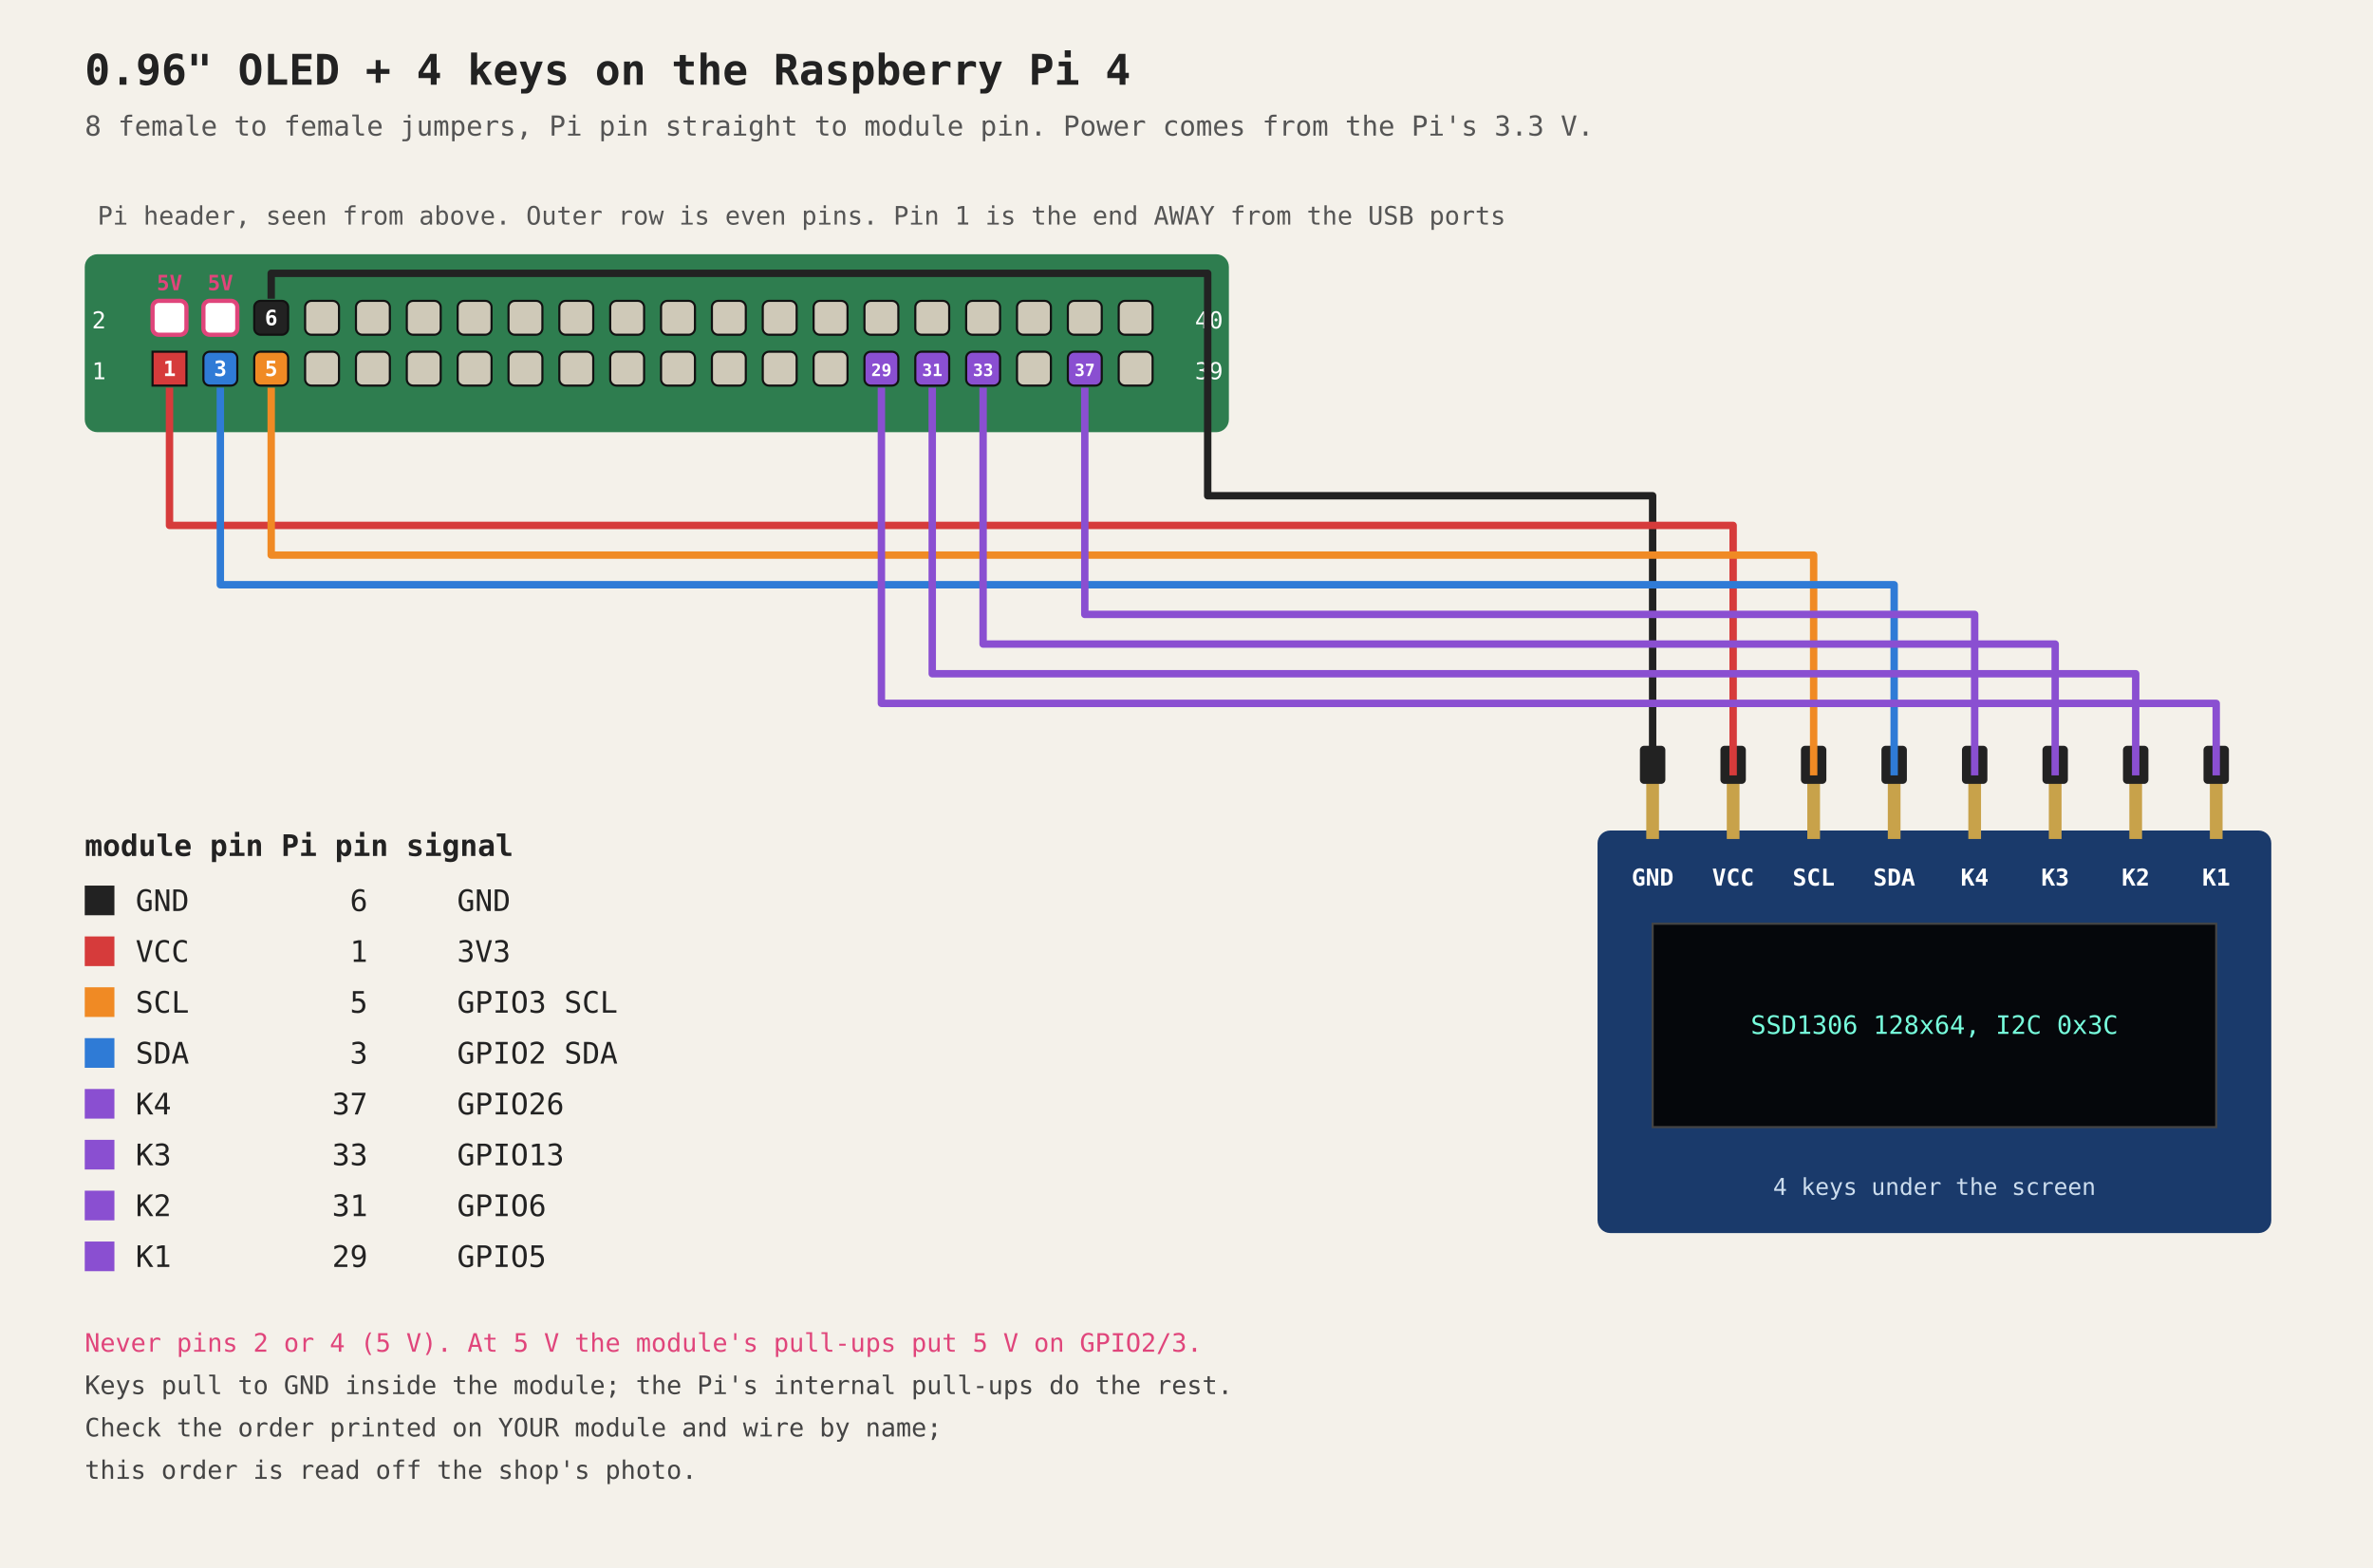
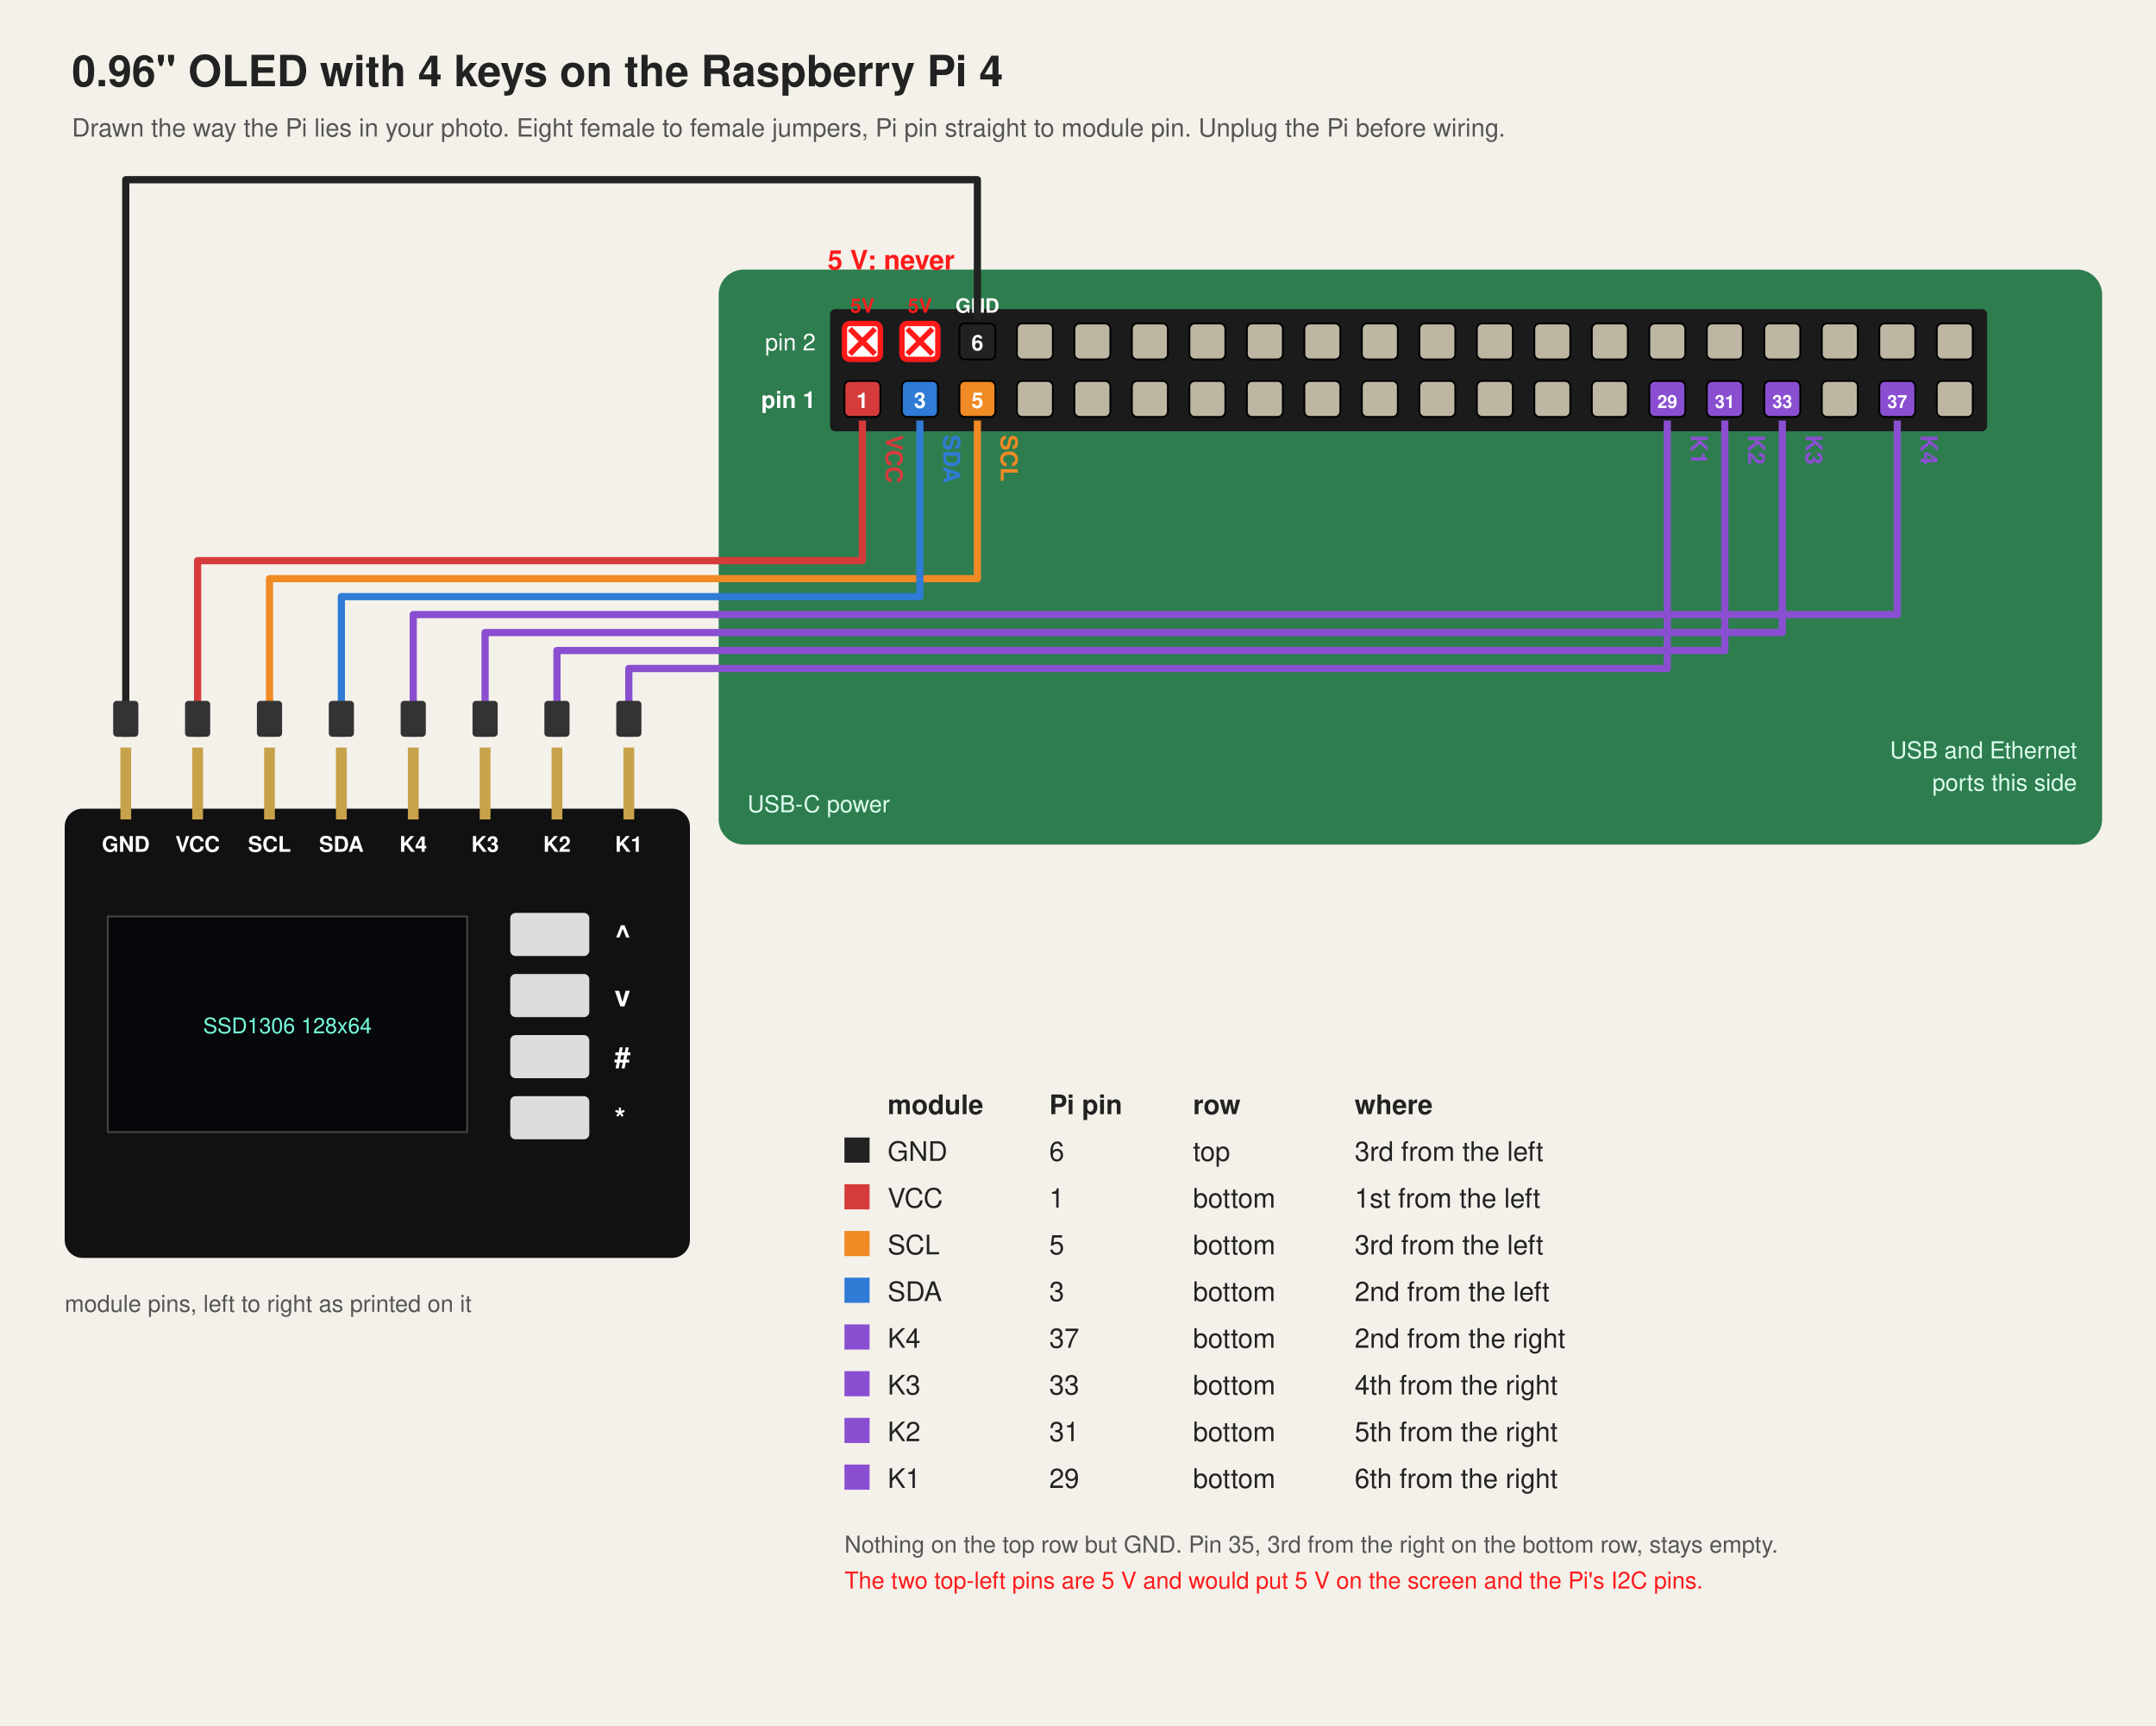
- <svg xmlns="http://www.w3.org/2000/svg" width="1120" height="740" viewBox="0 0 1120 740" font-family="ui-monospace, Menlo, monospace">
+ <svg xmlns="http://www.w3.org/2000/svg" width="1200" height="960" viewBox="0 0 1200 960" font-family="Helvetica, Arial, sans-serif">
  <rect width="100%" height="100%" fill="#f4f1ea" />
-   <text x="40" y="40" font-size="20" font-weight="700" fill="#222">0.96" OLED + 4 keys on the Raspberry Pi 4</text>
-   <text x="40" y="64" font-size="13" fill="#555">8 female to female jumpers, Pi pin straight to module pin. Power comes from the Pi's 3.3 V.</text>
-   <rect x="40" y="120" width="540" height="84" rx="6" fill="#2e7d4f" />
-   <text x="46" y="106" font-size="12" fill="#555">Pi header, seen from above. Outer row is even pins. Pin 1 is the end AWAY from the USB ports</text>
-   <rect x="72" y="166" width="16" height="16" rx="0" fill="#d63b3b" stroke="#111" stroke-width="1" />
-   <text x="80" y="177.5" font-size="10" text-anchor="middle" fill="#fff" font-weight="700">1</text>
-   <rect x="72" y="142" width="16" height="16" rx="3" fill="#fff" stroke="#e0457b" stroke-width="2" />
-   <text x="80" y="137" font-size="10" text-anchor="middle" fill="#e0457b" font-weight="700">5V</text>
-   <rect x="96" y="166" width="16" height="16" rx="3" fill="#2f7bd6" stroke="#111" stroke-width="1" />
-   <text x="104" y="177.5" font-size="10" text-anchor="middle" fill="#fff" font-weight="700">3</text>
-   <rect x="96" y="142" width="16" height="16" rx="3" fill="#fff" stroke="#e0457b" stroke-width="2" />
-   <text x="104" y="137" font-size="10" text-anchor="middle" fill="#e0457b" font-weight="700">5V</text>
-   <rect x="120" y="166" width="16" height="16" rx="3" fill="#f08a24" stroke="#111" stroke-width="1" />
-   <text x="128" y="177.5" font-size="10" text-anchor="middle" fill="#fff" font-weight="700">5</text>
-   <rect x="120" y="142" width="16" height="16" rx="3" fill="#222" stroke="#111" stroke-width="1" />
-   <text x="128" y="153.5" font-size="10" text-anchor="middle" fill="#fff" font-weight="700">6</text>
-   <rect x="144" y="166" width="16" height="16" rx="3" fill="#cfc9b8" stroke="#111" stroke-width="1" />
-   <rect x="144" y="142" width="16" height="16" rx="3" fill="#cfc9b8" stroke="#111" stroke-width="1" />
-   <rect x="168" y="166" width="16" height="16" rx="3" fill="#cfc9b8" stroke="#111" stroke-width="1" />
-   <rect x="168" y="142" width="16" height="16" rx="3" fill="#cfc9b8" stroke="#111" stroke-width="1" />
-   <rect x="192" y="166" width="16" height="16" rx="3" fill="#cfc9b8" stroke="#111" stroke-width="1" />
-   <rect x="192" y="142" width="16" height="16" rx="3" fill="#cfc9b8" stroke="#111" stroke-width="1" />
-   <rect x="216" y="166" width="16" height="16" rx="3" fill="#cfc9b8" stroke="#111" stroke-width="1" />
-   <rect x="216" y="142" width="16" height="16" rx="3" fill="#cfc9b8" stroke="#111" stroke-width="1" />
-   <rect x="240" y="166" width="16" height="16" rx="3" fill="#cfc9b8" stroke="#111" stroke-width="1" />
-   <rect x="240" y="142" width="16" height="16" rx="3" fill="#cfc9b8" stroke="#111" stroke-width="1" />
-   <rect x="264" y="166" width="16" height="16" rx="3" fill="#cfc9b8" stroke="#111" stroke-width="1" />
-   <rect x="264" y="142" width="16" height="16" rx="3" fill="#cfc9b8" stroke="#111" stroke-width="1" />
-   <rect x="288" y="166" width="16" height="16" rx="3" fill="#cfc9b8" stroke="#111" stroke-width="1" />
-   <rect x="288" y="142" width="16" height="16" rx="3" fill="#cfc9b8" stroke="#111" stroke-width="1" />
-   <rect x="312" y="166" width="16" height="16" rx="3" fill="#cfc9b8" stroke="#111" stroke-width="1" />
-   <rect x="312" y="142" width="16" height="16" rx="3" fill="#cfc9b8" stroke="#111" stroke-width="1" />
-   <rect x="336" y="166" width="16" height="16" rx="3" fill="#cfc9b8" stroke="#111" stroke-width="1" />
-   <rect x="336" y="142" width="16" height="16" rx="3" fill="#cfc9b8" stroke="#111" stroke-width="1" />
-   <rect x="360" y="166" width="16" height="16" rx="3" fill="#cfc9b8" stroke="#111" stroke-width="1" />
-   <rect x="360" y="142" width="16" height="16" rx="3" fill="#cfc9b8" stroke="#111" stroke-width="1" />
-   <rect x="384" y="166" width="16" height="16" rx="3" fill="#cfc9b8" stroke="#111" stroke-width="1" />
-   <rect x="384" y="142" width="16" height="16" rx="3" fill="#cfc9b8" stroke="#111" stroke-width="1" />
-   <rect x="408" y="166" width="16" height="16" rx="3" fill="#8a4fd1" stroke="#111" stroke-width="1" />
-   <text x="416" y="177.5" font-size="8" text-anchor="middle" fill="#fff" font-weight="700">29</text>
-   <rect x="408" y="142" width="16" height="16" rx="3" fill="#cfc9b8" stroke="#111" stroke-width="1" />
-   <rect x="432" y="166" width="16" height="16" rx="3" fill="#8a4fd1" stroke="#111" stroke-width="1" />
-   <text x="440" y="177.5" font-size="8" text-anchor="middle" fill="#fff" font-weight="700">31</text>
-   <rect x="432" y="142" width="16" height="16" rx="3" fill="#cfc9b8" stroke="#111" stroke-width="1" />
-   <rect x="456" y="166" width="16" height="16" rx="3" fill="#8a4fd1" stroke="#111" stroke-width="1" />
-   <text x="464" y="177.5" font-size="8" text-anchor="middle" fill="#fff" font-weight="700">33</text>
-   <rect x="456" y="142" width="16" height="16" rx="3" fill="#cfc9b8" stroke="#111" stroke-width="1" />
-   <rect x="480" y="166" width="16" height="16" rx="3" fill="#cfc9b8" stroke="#111" stroke-width="1" />
-   <rect x="480" y="142" width="16" height="16" rx="3" fill="#cfc9b8" stroke="#111" stroke-width="1" />
-   <rect x="504" y="166" width="16" height="16" rx="3" fill="#8a4fd1" stroke="#111" stroke-width="1" />
-   <text x="512" y="177.5" font-size="8" text-anchor="middle" fill="#fff" font-weight="700">37</text>
-   <rect x="504" y="142" width="16" height="16" rx="3" fill="#cfc9b8" stroke="#111" stroke-width="1" />
-   <rect x="528" y="166" width="16" height="16" rx="3" fill="#cfc9b8" stroke="#111" stroke-width="1" />
-   <rect x="528" y="142" width="16" height="16" rx="3" fill="#cfc9b8" stroke="#111" stroke-width="1" />
-   <text x="50" y="179" font-size="11" fill="#fff" text-anchor="end">1</text>
-   <text x="50" y="155" font-size="11" fill="#fff" text-anchor="end">2</text>
-   <text x="564" y="179" font-size="11" fill="#fff">39</text>
-   <text x="564" y="155" font-size="11" fill="#fff">40</text>
-   <rect x="754" y="392" width="318" height="190" rx="6" fill="#1a3a6b" />
-   <rect x="780" y="436" width="266" height="96" fill="#05070b" stroke="#444" />
-   <text x="913" y="488" font-size="12" fill="#7fd" text-anchor="middle">SSD1306 128x64, I2C 0x3C</text>
-   <rect x="777" y="368" width="6" height="28" fill="#c8a24a" />
-   <text x="780" y="418" font-size="11" fill="#fff" text-anchor="middle" font-weight="700">GND</text>
-   <rect x="815" y="368" width="6" height="28" fill="#c8a24a" />
-   <text x="818" y="418" font-size="11" fill="#fff" text-anchor="middle" font-weight="700">VCC</text>
-   <rect x="853" y="368" width="6" height="28" fill="#c8a24a" />
-   <text x="856" y="418" font-size="11" fill="#fff" text-anchor="middle" font-weight="700">SCL</text>
-   <rect x="891" y="368" width="6" height="28" fill="#c8a24a" />
-   <text x="894" y="418" font-size="11" fill="#fff" text-anchor="middle" font-weight="700">SDA</text>
-   <rect x="929" y="368" width="6" height="28" fill="#c8a24a" />
-   <text x="932" y="418" font-size="11" fill="#fff" text-anchor="middle" font-weight="700">K4</text>
-   <rect x="967" y="368" width="6" height="28" fill="#c8a24a" />
-   <text x="970" y="418" font-size="11" fill="#fff" text-anchor="middle" font-weight="700">K3</text>
-   <rect x="1005" y="368" width="6" height="28" fill="#c8a24a" />
-   <text x="1008" y="418" font-size="11" fill="#fff" text-anchor="middle" font-weight="700">K2</text>
-   <rect x="1043" y="368" width="6" height="28" fill="#c8a24a" />
-   <text x="1046" y="418" font-size="11" fill="#fff" text-anchor="middle" font-weight="700">K1</text>
-   <text x="913" y="564" font-size="11" fill="#cde" text-anchor="middle">4 keys under the screen</text>
-   <rect x="774" y="352" width="12" height="18" rx="2" fill="#222" />
-   <path d="M128 141 L128 129 L570 129 L570 234 L780 234 L780 366" fill="none" stroke="#222" stroke-width="3.5" stroke-linejoin="round" />
-   <rect x="812" y="352" width="12" height="18" rx="2" fill="#222" />
-   <path d="M80 183 L80 248 L818 248 L818 366" fill="none" stroke="#d63b3b" stroke-width="3.5" stroke-linejoin="round" />
-   <rect x="850" y="352" width="12" height="18" rx="2" fill="#222" />
-   <path d="M128 183 L128 262 L856 262 L856 366" fill="none" stroke="#f08a24" stroke-width="3.5" stroke-linejoin="round" />
-   <rect x="888" y="352" width="12" height="18" rx="2" fill="#222" />
-   <path d="M104 183 L104 276 L894 276 L894 366" fill="none" stroke="#2f7bd6" stroke-width="3.5" stroke-linejoin="round" />
-   <rect x="926" y="352" width="12" height="18" rx="2" fill="#222" />
-   <path d="M512 183 L512 290 L932 290 L932 366" fill="none" stroke="#8a4fd1" stroke-width="3.5" stroke-linejoin="round" />
-   <rect x="964" y="352" width="12" height="18" rx="2" fill="#222" />
-   <path d="M464 183 L464 304 L970 304 L970 366" fill="none" stroke="#8a4fd1" stroke-width="3.5" stroke-linejoin="round" />
-   <rect x="1002" y="352" width="12" height="18" rx="2" fill="#222" />
-   <path d="M440 183 L440 318 L1008 318 L1008 366" fill="none" stroke="#8a4fd1" stroke-width="3.5" stroke-linejoin="round" />
-   <rect x="1040" y="352" width="12" height="18" rx="2" fill="#222" />
-   <path d="M416 183 L416 332 L1046 332 L1046 366" fill="none" stroke="#8a4fd1" stroke-width="3.5" stroke-linejoin="round" />
-   <text x="40" y="404" font-size="14" font-weight="700" fill="#222">module pin   Pi pin   signal</text>
-   <rect x="40" y="418" width="14" height="14" fill="#222" />
-   <text x="64" y="430" font-size="14" fill="#222" xml:space="preserve">GND         6     GND</text>
-   <rect x="40" y="442" width="14" height="14" fill="#d63b3b" />
-   <text x="64" y="454" font-size="14" fill="#222" xml:space="preserve">VCC         1     3V3</text>
-   <rect x="40" y="466" width="14" height="14" fill="#f08a24" />
-   <text x="64" y="478" font-size="14" fill="#222" xml:space="preserve">SCL         5     GPIO3 SCL</text>
-   <rect x="40" y="490" width="14" height="14" fill="#2f7bd6" />
-   <text x="64" y="502" font-size="14" fill="#222" xml:space="preserve">SDA         3     GPIO2 SDA</text>
-   <rect x="40" y="514" width="14" height="14" fill="#8a4fd1" />
-   <text x="64" y="526" font-size="14" fill="#222" xml:space="preserve">K4         37     GPIO26</text>
-   <rect x="40" y="538" width="14" height="14" fill="#8a4fd1" />
-   <text x="64" y="550" font-size="14" fill="#222" xml:space="preserve">K3         33     GPIO13</text>
-   <rect x="40" y="562" width="14" height="14" fill="#8a4fd1" />
-   <text x="64" y="574" font-size="14" fill="#222" xml:space="preserve">K2         31     GPIO6</text>
-   <rect x="40" y="586" width="14" height="14" fill="#8a4fd1" />
-   <text x="64" y="598" font-size="14" fill="#222" xml:space="preserve">K1         29     GPIO5</text>
-   <text x="40" y="638" font-size="12" fill="#e0457b">Never pins 2 or 4 (5 V). At 5 V the module's pull-ups put 5 V on GPIO2/3.</text>
-   <text x="40" y="658" font-size="12" fill="#444">Keys pull to GND inside the module; the Pi's internal pull-ups do the rest.</text>
-   <text x="40" y="678" font-size="12" fill="#444">Check the order printed on YOUR module and wire by name;</text>
-   <text x="40" y="698" font-size="12" fill="#444">this order is read off the shop's photo.</text>
+   <text x="40" y="48" font-size="24" fill="#222" font-weight="700" text-anchor="start">0.96" OLED with 4 keys on the Raspberry Pi 4</text>
+   <text x="40" y="76" font-size="14" fill="#555" font-weight="400" text-anchor="start">Drawn the way the Pi lies in your photo. Eight female to female jumpers, Pi pin straight to module pin. Unplug the Pi before wiring.</text>
+   <rect x="400" y="150" width="770" height="320" rx="14" fill="#2e7d4f" />
+   <rect x="462" y="172" width="644" height="68" rx="3" fill="#1b1b1b" />
+   <text x="1156" y="422" font-size="13" fill="#dfe" font-weight="400" text-anchor="end">USB and Ethernet</text>
+   <text x="1156" y="440" font-size="13" fill="#dfe" font-weight="400" text-anchor="end">ports this side</text>
+   <text x="416" y="452" font-size="13" fill="#dfe" font-weight="400" text-anchor="start">USB-C power</text>
+   <rect x="470" y="212" width="20" height="20" rx="3" fill="#d63b3b" stroke="#000" stroke-width="1" />
+   <text x="480" y="227" font-size="12" fill="#fff" font-weight="700" text-anchor="middle">1</text>
+   <text x="493" y="242" font-size="13" fill="#d63b3b" font-weight="700" text-anchor="start" transform="rotate(90 493 242)">VCC</text>
+   <rect x="470" y="180" width="20" height="20" rx="3" fill="#fff" stroke="#ff1a1a" stroke-width="3" />
+   <g stroke="#ff1a1a" stroke-width="3">
+     <line x1="473" y1="183" x2="487" y2="197" />
+     <line x1="487" y1="183" x2="473" y2="197" />
+   </g>
+   <text x="480" y="174" font-size="11" fill="#ff1a1a" font-weight="700" text-anchor="middle">5V</text>
+   <rect x="502" y="212" width="20" height="20" rx="3" fill="#2f7bd6" stroke="#000" stroke-width="1" />
+   <text x="512" y="227" font-size="12" fill="#fff" font-weight="700" text-anchor="middle">3</text>
+   <text x="525" y="242" font-size="13" fill="#2f7bd6" font-weight="700" text-anchor="start" transform="rotate(90 525 242)">SDA</text>
+   <rect x="502" y="180" width="20" height="20" rx="3" fill="#fff" stroke="#ff1a1a" stroke-width="3" />
+   <g stroke="#ff1a1a" stroke-width="3">
+     <line x1="505" y1="183" x2="519" y2="197" />
+     <line x1="519" y1="183" x2="505" y2="197" />
+   </g>
+   <text x="512" y="174" font-size="11" fill="#ff1a1a" font-weight="700" text-anchor="middle">5V</text>
+   <rect x="534" y="212" width="20" height="20" rx="3" fill="#f08a24" stroke="#000" stroke-width="1" />
+   <text x="544" y="227" font-size="12" fill="#fff" font-weight="700" text-anchor="middle">5</text>
+   <text x="557" y="242" font-size="13" fill="#f08a24" font-weight="700" text-anchor="start" transform="rotate(90 557 242)">SCL</text>
+   <rect x="534" y="180" width="20" height="20" rx="3" fill="#222" stroke="#000" stroke-width="1" />
+   <text x="544" y="195" font-size="12" fill="#fff" font-weight="700" text-anchor="middle">6</text>
+   <text x="544" y="174" font-size="11" fill="#fff" font-weight="700" text-anchor="middle">GND</text>
+   <rect x="566" y="212" width="20" height="20" rx="3" fill="#bdb6a3" stroke="#000" stroke-width="1" />
+   <rect x="566" y="180" width="20" height="20" rx="3" fill="#bdb6a3" stroke="#000" stroke-width="1" />
+   <rect x="598" y="212" width="20" height="20" rx="3" fill="#bdb6a3" stroke="#000" stroke-width="1" />
+   <rect x="598" y="180" width="20" height="20" rx="3" fill="#bdb6a3" stroke="#000" stroke-width="1" />
+   <rect x="630" y="212" width="20" height="20" rx="3" fill="#bdb6a3" stroke="#000" stroke-width="1" />
+   <rect x="630" y="180" width="20" height="20" rx="3" fill="#bdb6a3" stroke="#000" stroke-width="1" />
+   <rect x="662" y="212" width="20" height="20" rx="3" fill="#bdb6a3" stroke="#000" stroke-width="1" />
+   <rect x="662" y="180" width="20" height="20" rx="3" fill="#bdb6a3" stroke="#000" stroke-width="1" />
+   <rect x="694" y="212" width="20" height="20" rx="3" fill="#bdb6a3" stroke="#000" stroke-width="1" />
+   <rect x="694" y="180" width="20" height="20" rx="3" fill="#bdb6a3" stroke="#000" stroke-width="1" />
+   <rect x="726" y="212" width="20" height="20" rx="3" fill="#bdb6a3" stroke="#000" stroke-width="1" />
+   <rect x="726" y="180" width="20" height="20" rx="3" fill="#bdb6a3" stroke="#000" stroke-width="1" />
+   <rect x="758" y="212" width="20" height="20" rx="3" fill="#bdb6a3" stroke="#000" stroke-width="1" />
+   <rect x="758" y="180" width="20" height="20" rx="3" fill="#bdb6a3" stroke="#000" stroke-width="1" />
+   <rect x="790" y="212" width="20" height="20" rx="3" fill="#bdb6a3" stroke="#000" stroke-width="1" />
+   <rect x="790" y="180" width="20" height="20" rx="3" fill="#bdb6a3" stroke="#000" stroke-width="1" />
+   <rect x="822" y="212" width="20" height="20" rx="3" fill="#bdb6a3" stroke="#000" stroke-width="1" />
+   <rect x="822" y="180" width="20" height="20" rx="3" fill="#bdb6a3" stroke="#000" stroke-width="1" />
+   <rect x="854" y="212" width="20" height="20" rx="3" fill="#bdb6a3" stroke="#000" stroke-width="1" />
+   <rect x="854" y="180" width="20" height="20" rx="3" fill="#bdb6a3" stroke="#000" stroke-width="1" />
+   <rect x="886" y="212" width="20" height="20" rx="3" fill="#bdb6a3" stroke="#000" stroke-width="1" />
+   <rect x="886" y="180" width="20" height="20" rx="3" fill="#bdb6a3" stroke="#000" stroke-width="1" />
+   <rect x="918" y="212" width="20" height="20" rx="3" fill="#8a4fd1" stroke="#000" stroke-width="1" />
+   <text x="928" y="227" font-size="10" fill="#fff" font-weight="700" text-anchor="middle">29</text>
+   <text x="941" y="242" font-size="13" fill="#8a4fd1" font-weight="700" text-anchor="start" transform="rotate(90 941 242)">K1</text>
+   <rect x="918" y="180" width="20" height="20" rx="3" fill="#bdb6a3" stroke="#000" stroke-width="1" />
+   <rect x="950" y="212" width="20" height="20" rx="3" fill="#8a4fd1" stroke="#000" stroke-width="1" />
+   <text x="960" y="227" font-size="10" fill="#fff" font-weight="700" text-anchor="middle">31</text>
+   <text x="973" y="242" font-size="13" fill="#8a4fd1" font-weight="700" text-anchor="start" transform="rotate(90 973 242)">K2</text>
+   <rect x="950" y="180" width="20" height="20" rx="3" fill="#bdb6a3" stroke="#000" stroke-width="1" />
+   <rect x="982" y="212" width="20" height="20" rx="3" fill="#8a4fd1" stroke="#000" stroke-width="1" />
+   <text x="992" y="227" font-size="10" fill="#fff" font-weight="700" text-anchor="middle">33</text>
+   <text x="1005" y="242" font-size="13" fill="#8a4fd1" font-weight="700" text-anchor="start" transform="rotate(90 1005 242)">K3</text>
+   <rect x="982" y="180" width="20" height="20" rx="3" fill="#bdb6a3" stroke="#000" stroke-width="1" />
+   <rect x="1014" y="212" width="20" height="20" rx="3" fill="#bdb6a3" stroke="#000" stroke-width="1" />
+   <rect x="1014" y="180" width="20" height="20" rx="3" fill="#bdb6a3" stroke="#000" stroke-width="1" />
+   <rect x="1046" y="212" width="20" height="20" rx="3" fill="#8a4fd1" stroke="#000" stroke-width="1" />
+   <text x="1056" y="227" font-size="10" fill="#fff" font-weight="700" text-anchor="middle">37</text>
+   <text x="1069" y="242" font-size="13" fill="#8a4fd1" font-weight="700" text-anchor="start" transform="rotate(90 1069 242)">K4</text>
+   <rect x="1046" y="180" width="20" height="20" rx="3" fill="#bdb6a3" stroke="#000" stroke-width="1" />
+   <rect x="1078" y="212" width="20" height="20" rx="3" fill="#bdb6a3" stroke="#000" stroke-width="1" />
+   <rect x="1078" y="180" width="20" height="20" rx="3" fill="#bdb6a3" stroke="#000" stroke-width="1" />
+   <text x="454" y="227" font-size="13" fill="#fff" font-weight="700" text-anchor="end">pin 1</text>
+   <text x="454" y="195" font-size="13" fill="#fff" font-weight="400" text-anchor="end">pin 2</text>
+   <text x="496" y="150" font-size="15" fill="#ff1a1a" font-weight="700" text-anchor="middle">5 V: never</text>
+   <rect x="36" y="450" width="348" height="250" rx="10" fill="#111" />
+   <rect x="60" y="510" width="200" height="120" fill="#05070b" stroke="#444" />
+   <text x="160" y="575" font-size="12" fill="#7fd" font-weight="400" text-anchor="middle">SSD1306 128x64</text>
+   <rect x="284" y="508" width="44" height="24" rx="3" fill="#ddd" />
+   <text x="342" y="526" font-size="16" fill="#fff" font-weight="700" text-anchor="start">^</text>
+   <rect x="284" y="542" width="44" height="24" rx="3" fill="#ddd" />
+   <text x="342" y="560" font-size="16" fill="#fff" font-weight="700" text-anchor="start">v</text>
+   <rect x="284" y="576" width="44" height="24" rx="3" fill="#ddd" />
+   <text x="342" y="594" font-size="16" fill="#fff" font-weight="700" text-anchor="start">#</text>
+   <rect x="284" y="610" width="44" height="24" rx="3" fill="#ddd" />
+   <text x="342" y="628" font-size="16" fill="#fff" font-weight="700" text-anchor="start">*</text>
+   <rect x="67" y="416" width="6" height="40" fill="#c8a24a" />
+   <text x="70" y="474" font-size="12" fill="#fff" font-weight="700" text-anchor="middle">GND</text>
+   <rect x="107" y="416" width="6" height="40" fill="#c8a24a" />
+   <text x="110" y="474" font-size="12" fill="#fff" font-weight="700" text-anchor="middle">VCC</text>
+   <rect x="147" y="416" width="6" height="40" fill="#c8a24a" />
+   <text x="150" y="474" font-size="12" fill="#fff" font-weight="700" text-anchor="middle">SCL</text>
+   <rect x="187" y="416" width="6" height="40" fill="#c8a24a" />
+   <text x="190" y="474" font-size="12" fill="#fff" font-weight="700" text-anchor="middle">SDA</text>
+   <rect x="227" y="416" width="6" height="40" fill="#c8a24a" />
+   <text x="230" y="474" font-size="12" fill="#fff" font-weight="700" text-anchor="middle">K4</text>
+   <rect x="267" y="416" width="6" height="40" fill="#c8a24a" />
+   <text x="270" y="474" font-size="12" fill="#fff" font-weight="700" text-anchor="middle">K3</text>
+   <rect x="307" y="416" width="6" height="40" fill="#c8a24a" />
+   <text x="310" y="474" font-size="12" fill="#fff" font-weight="700" text-anchor="middle">K2</text>
+   <rect x="347" y="416" width="6" height="40" fill="#c8a24a" />
+   <text x="350" y="474" font-size="12" fill="#fff" font-weight="700" text-anchor="middle">K1</text>
+   <text x="36" y="730" font-size="13" fill="#555" font-weight="400" text-anchor="start">module pins, left to right as printed on it</text>
+   <path d="M70 410 L70 100 L544 100 L544 178" fill="none" stroke="#222" stroke-width="4" stroke-linejoin="round" />
+   <rect x="63" y="390" width="14" height="20" rx="2" fill="#333" />
+   <path d="M110 410 L110 312 L480 312 L480 234" fill="none" stroke="#d63b3b" stroke-width="4" stroke-linejoin="round" />
+   <rect x="103" y="390" width="14" height="20" rx="2" fill="#333" />
+   <path d="M150 410 L150 322 L544 322 L544 234" fill="none" stroke="#f08a24" stroke-width="4" stroke-linejoin="round" />
+   <rect x="143" y="390" width="14" height="20" rx="2" fill="#333" />
+   <path d="M190 410 L190 332 L512 332 L512 234" fill="none" stroke="#2f7bd6" stroke-width="4" stroke-linejoin="round" />
+   <rect x="183" y="390" width="14" height="20" rx="2" fill="#333" />
+   <path d="M230 410 L230 342 L1056 342 L1056 234" fill="none" stroke="#8a4fd1" stroke-width="4" stroke-linejoin="round" />
+   <rect x="223" y="390" width="14" height="20" rx="2" fill="#333" />
+   <path d="M270 410 L270 352 L992 352 L992 234" fill="none" stroke="#8a4fd1" stroke-width="4" stroke-linejoin="round" />
+   <rect x="263" y="390" width="14" height="20" rx="2" fill="#333" />
+   <path d="M310 410 L310 362 L960 362 L960 234" fill="none" stroke="#8a4fd1" stroke-width="4" stroke-linejoin="round" />
+   <rect x="303" y="390" width="14" height="20" rx="2" fill="#333" />
+   <path d="M350 410 L350 372 L928 372 L928 234" fill="none" stroke="#8a4fd1" stroke-width="4" stroke-linejoin="round" />
+   <rect x="343" y="390" width="14" height="20" rx="2" fill="#333" />
+   <text x="494" y="620" font-size="15" fill="#222" font-weight="700" text-anchor="start">module</text>
+   <text x="584" y="620" font-size="15" fill="#222" font-weight="700" text-anchor="start">Pi pin</text>
+   <text x="664" y="620" font-size="15" fill="#222" font-weight="700" text-anchor="start">row</text>
+   <text x="754" y="620" font-size="15" fill="#222" font-weight="700" text-anchor="start">where</text>
+   <rect x="470" y="633" width="14" height="14" fill="#222" />
+   <text x="494" y="646" font-size="15" fill="#222" font-weight="400" text-anchor="start">GND</text>
+   <text x="584" y="646" font-size="15" fill="#222" font-weight="400" text-anchor="start">6</text>
+   <text x="664" y="646" font-size="15" fill="#222" font-weight="400" text-anchor="start">top</text>
+   <text x="754" y="646" font-size="15" fill="#222" font-weight="400" text-anchor="start">3rd from the left</text>
+   <rect x="470" y="659" width="14" height="14" fill="#d63b3b" />
+   <text x="494" y="672" font-size="15" fill="#222" font-weight="400" text-anchor="start">VCC</text>
+   <text x="584" y="672" font-size="15" fill="#222" font-weight="400" text-anchor="start">1</text>
+   <text x="664" y="672" font-size="15" fill="#222" font-weight="400" text-anchor="start">bottom</text>
+   <text x="754" y="672" font-size="15" fill="#222" font-weight="400" text-anchor="start">1st from the left</text>
+   <rect x="470" y="685" width="14" height="14" fill="#f08a24" />
+   <text x="494" y="698" font-size="15" fill="#222" font-weight="400" text-anchor="start">SCL</text>
+   <text x="584" y="698" font-size="15" fill="#222" font-weight="400" text-anchor="start">5</text>
+   <text x="664" y="698" font-size="15" fill="#222" font-weight="400" text-anchor="start">bottom</text>
+   <text x="754" y="698" font-size="15" fill="#222" font-weight="400" text-anchor="start">3rd from the left</text>
+   <rect x="470" y="711" width="14" height="14" fill="#2f7bd6" />
+   <text x="494" y="724" font-size="15" fill="#222" font-weight="400" text-anchor="start">SDA</text>
+   <text x="584" y="724" font-size="15" fill="#222" font-weight="400" text-anchor="start">3</text>
+   <text x="664" y="724" font-size="15" fill="#222" font-weight="400" text-anchor="start">bottom</text>
+   <text x="754" y="724" font-size="15" fill="#222" font-weight="400" text-anchor="start">2nd from the left</text>
+   <rect x="470" y="737" width="14" height="14" fill="#8a4fd1" />
+   <text x="494" y="750" font-size="15" fill="#222" font-weight="400" text-anchor="start">K4</text>
+   <text x="584" y="750" font-size="15" fill="#222" font-weight="400" text-anchor="start">37</text>
+   <text x="664" y="750" font-size="15" fill="#222" font-weight="400" text-anchor="start">bottom</text>
+   <text x="754" y="750" font-size="15" fill="#222" font-weight="400" text-anchor="start">2nd from the right</text>
+   <rect x="470" y="763" width="14" height="14" fill="#8a4fd1" />
+   <text x="494" y="776" font-size="15" fill="#222" font-weight="400" text-anchor="start">K3</text>
+   <text x="584" y="776" font-size="15" fill="#222" font-weight="400" text-anchor="start">33</text>
+   <text x="664" y="776" font-size="15" fill="#222" font-weight="400" text-anchor="start">bottom</text>
+   <text x="754" y="776" font-size="15" fill="#222" font-weight="400" text-anchor="start">4th from the right</text>
+   <rect x="470" y="789" width="14" height="14" fill="#8a4fd1" />
+   <text x="494" y="802" font-size="15" fill="#222" font-weight="400" text-anchor="start">K2</text>
+   <text x="584" y="802" font-size="15" fill="#222" font-weight="400" text-anchor="start">31</text>
+   <text x="664" y="802" font-size="15" fill="#222" font-weight="400" text-anchor="start">bottom</text>
+   <text x="754" y="802" font-size="15" fill="#222" font-weight="400" text-anchor="start">5th from the right</text>
+   <rect x="470" y="815" width="14" height="14" fill="#8a4fd1" />
+   <text x="494" y="828" font-size="15" fill="#222" font-weight="400" text-anchor="start">K1</text>
+   <text x="584" y="828" font-size="15" fill="#222" font-weight="400" text-anchor="start">29</text>
+   <text x="664" y="828" font-size="15" fill="#222" font-weight="400" text-anchor="start">bottom</text>
+   <text x="754" y="828" font-size="15" fill="#222" font-weight="400" text-anchor="start">6th from the right</text>
+   <text x="470" y="864" font-size="13" fill="#555" font-weight="400" text-anchor="start">Nothing on the top row but GND. Pin 35, 3rd from the right on the bottom row, stays empty.</text>
+   <text x="470" y="884" font-size="13" fill="#ff1a1a" font-weight="400" text-anchor="start">The two top-left pins are 5 V and would put 5 V on the screen and the Pi's I2C pins.</text>
</svg>
